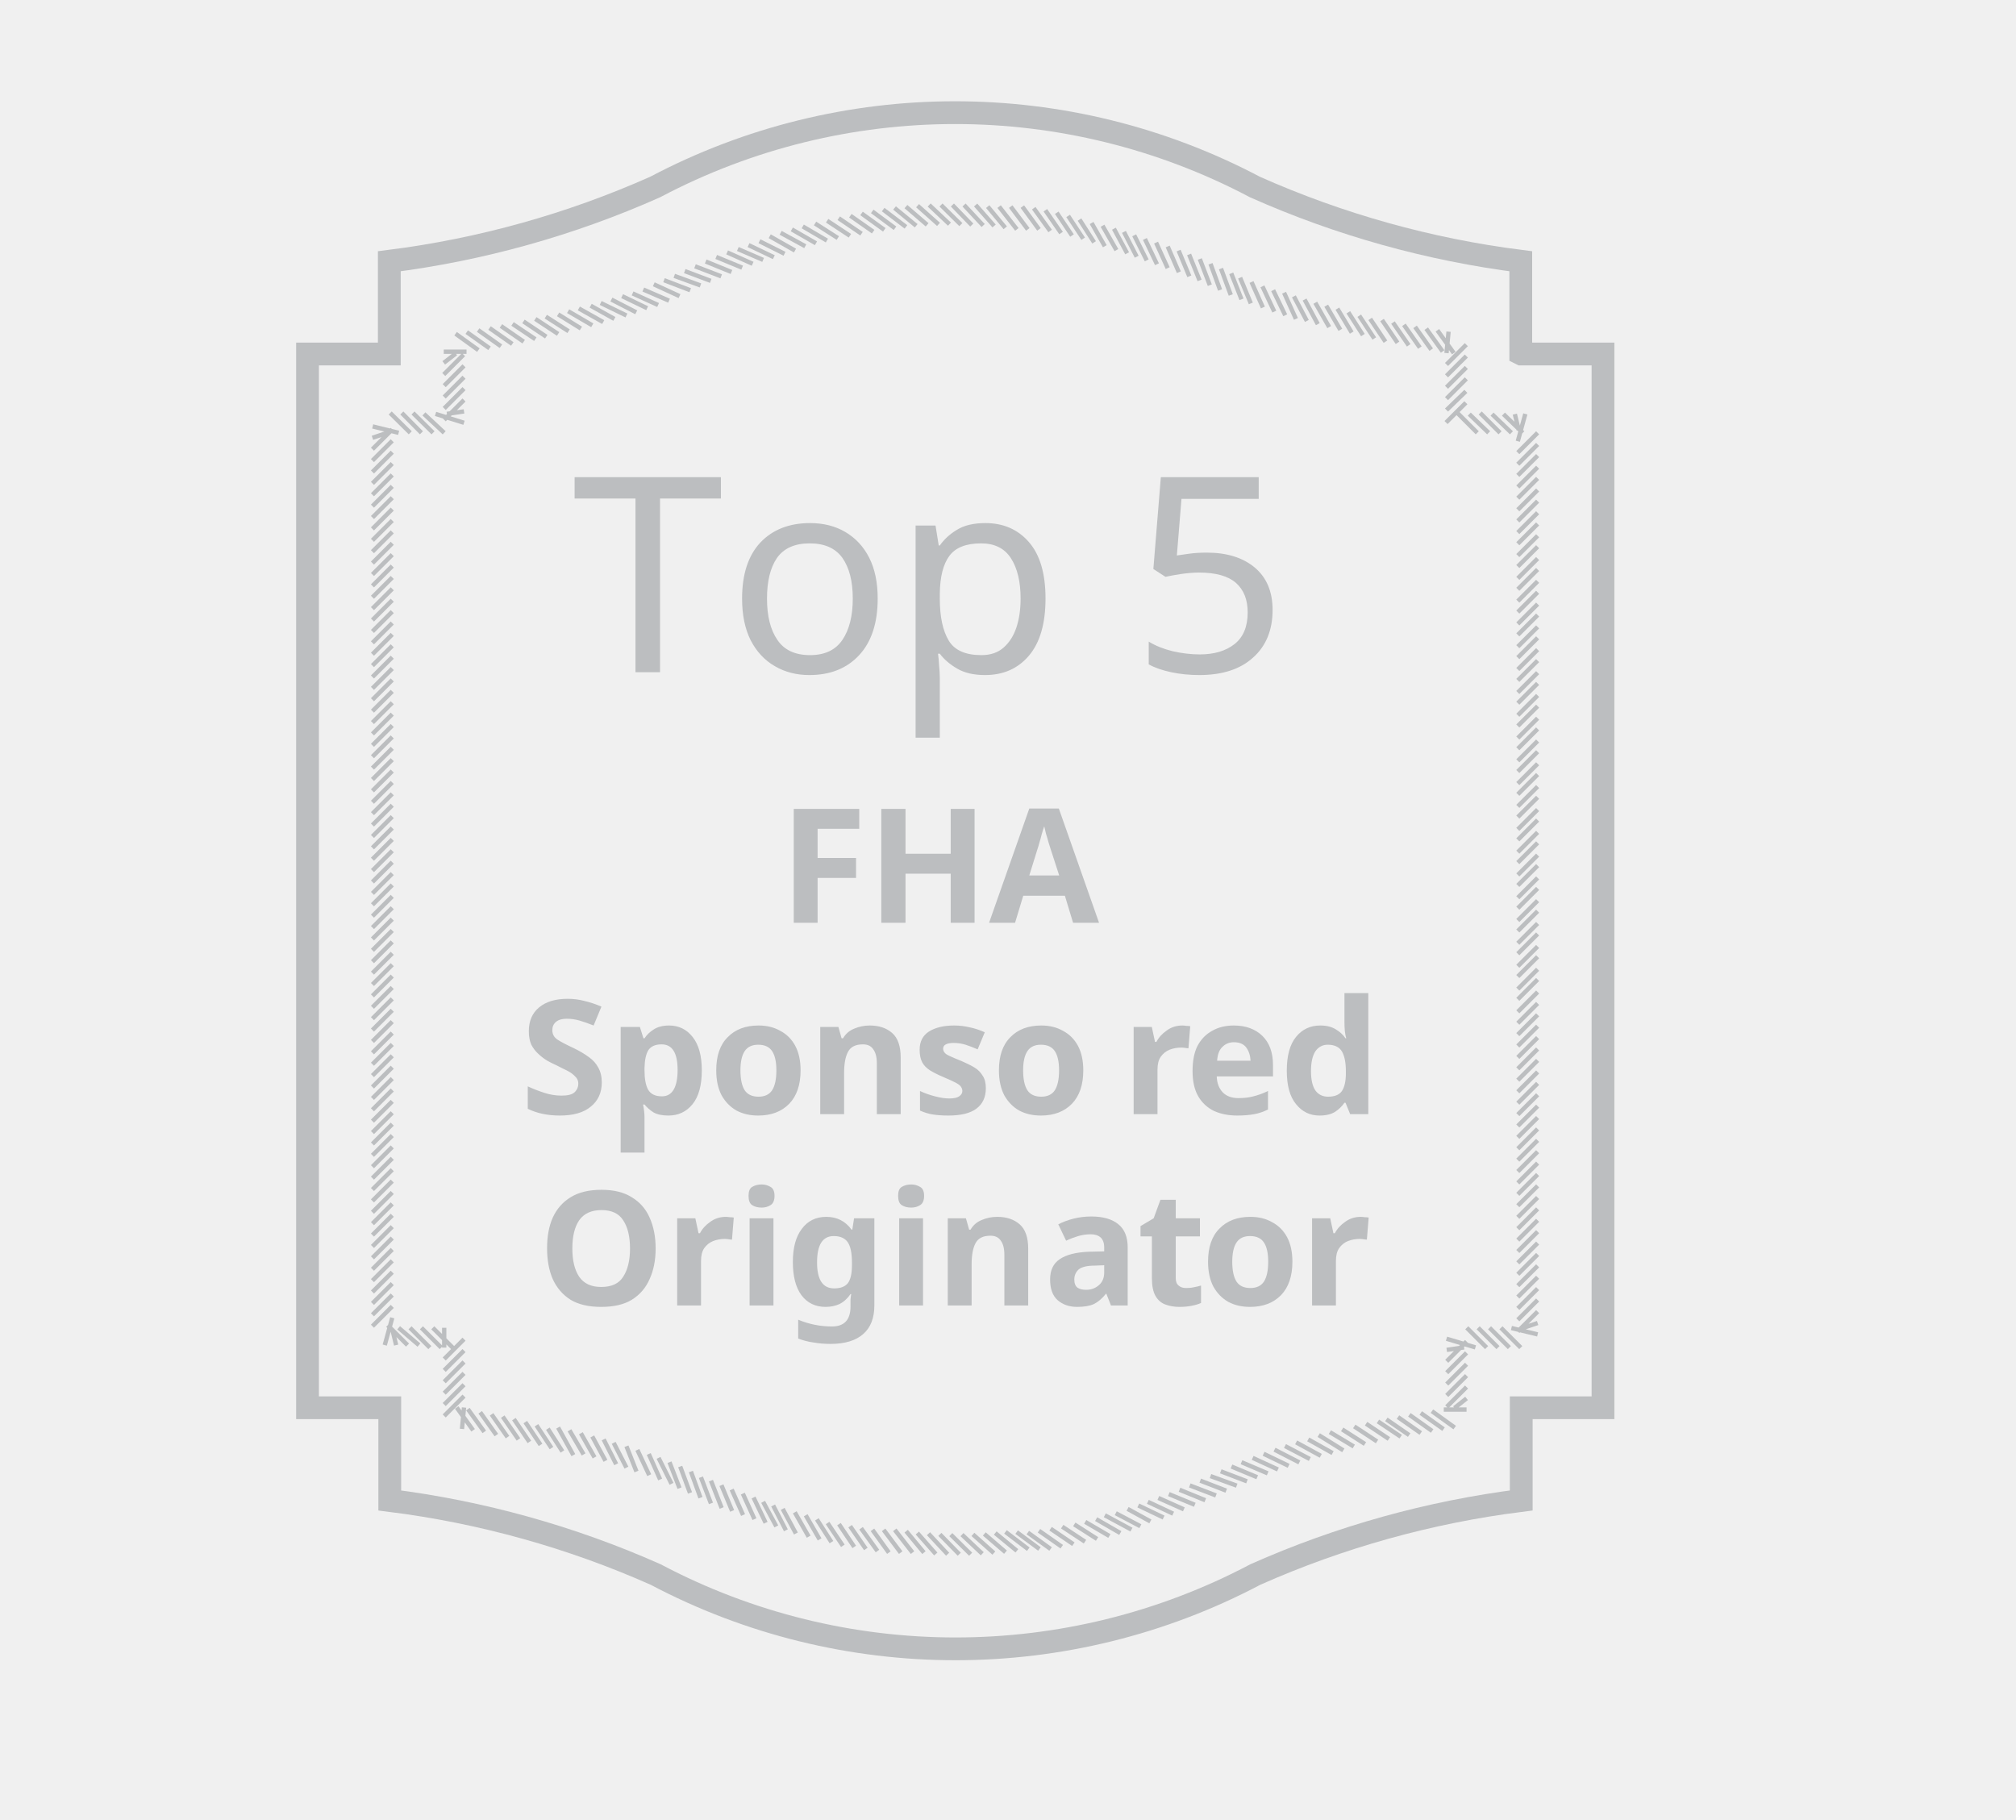
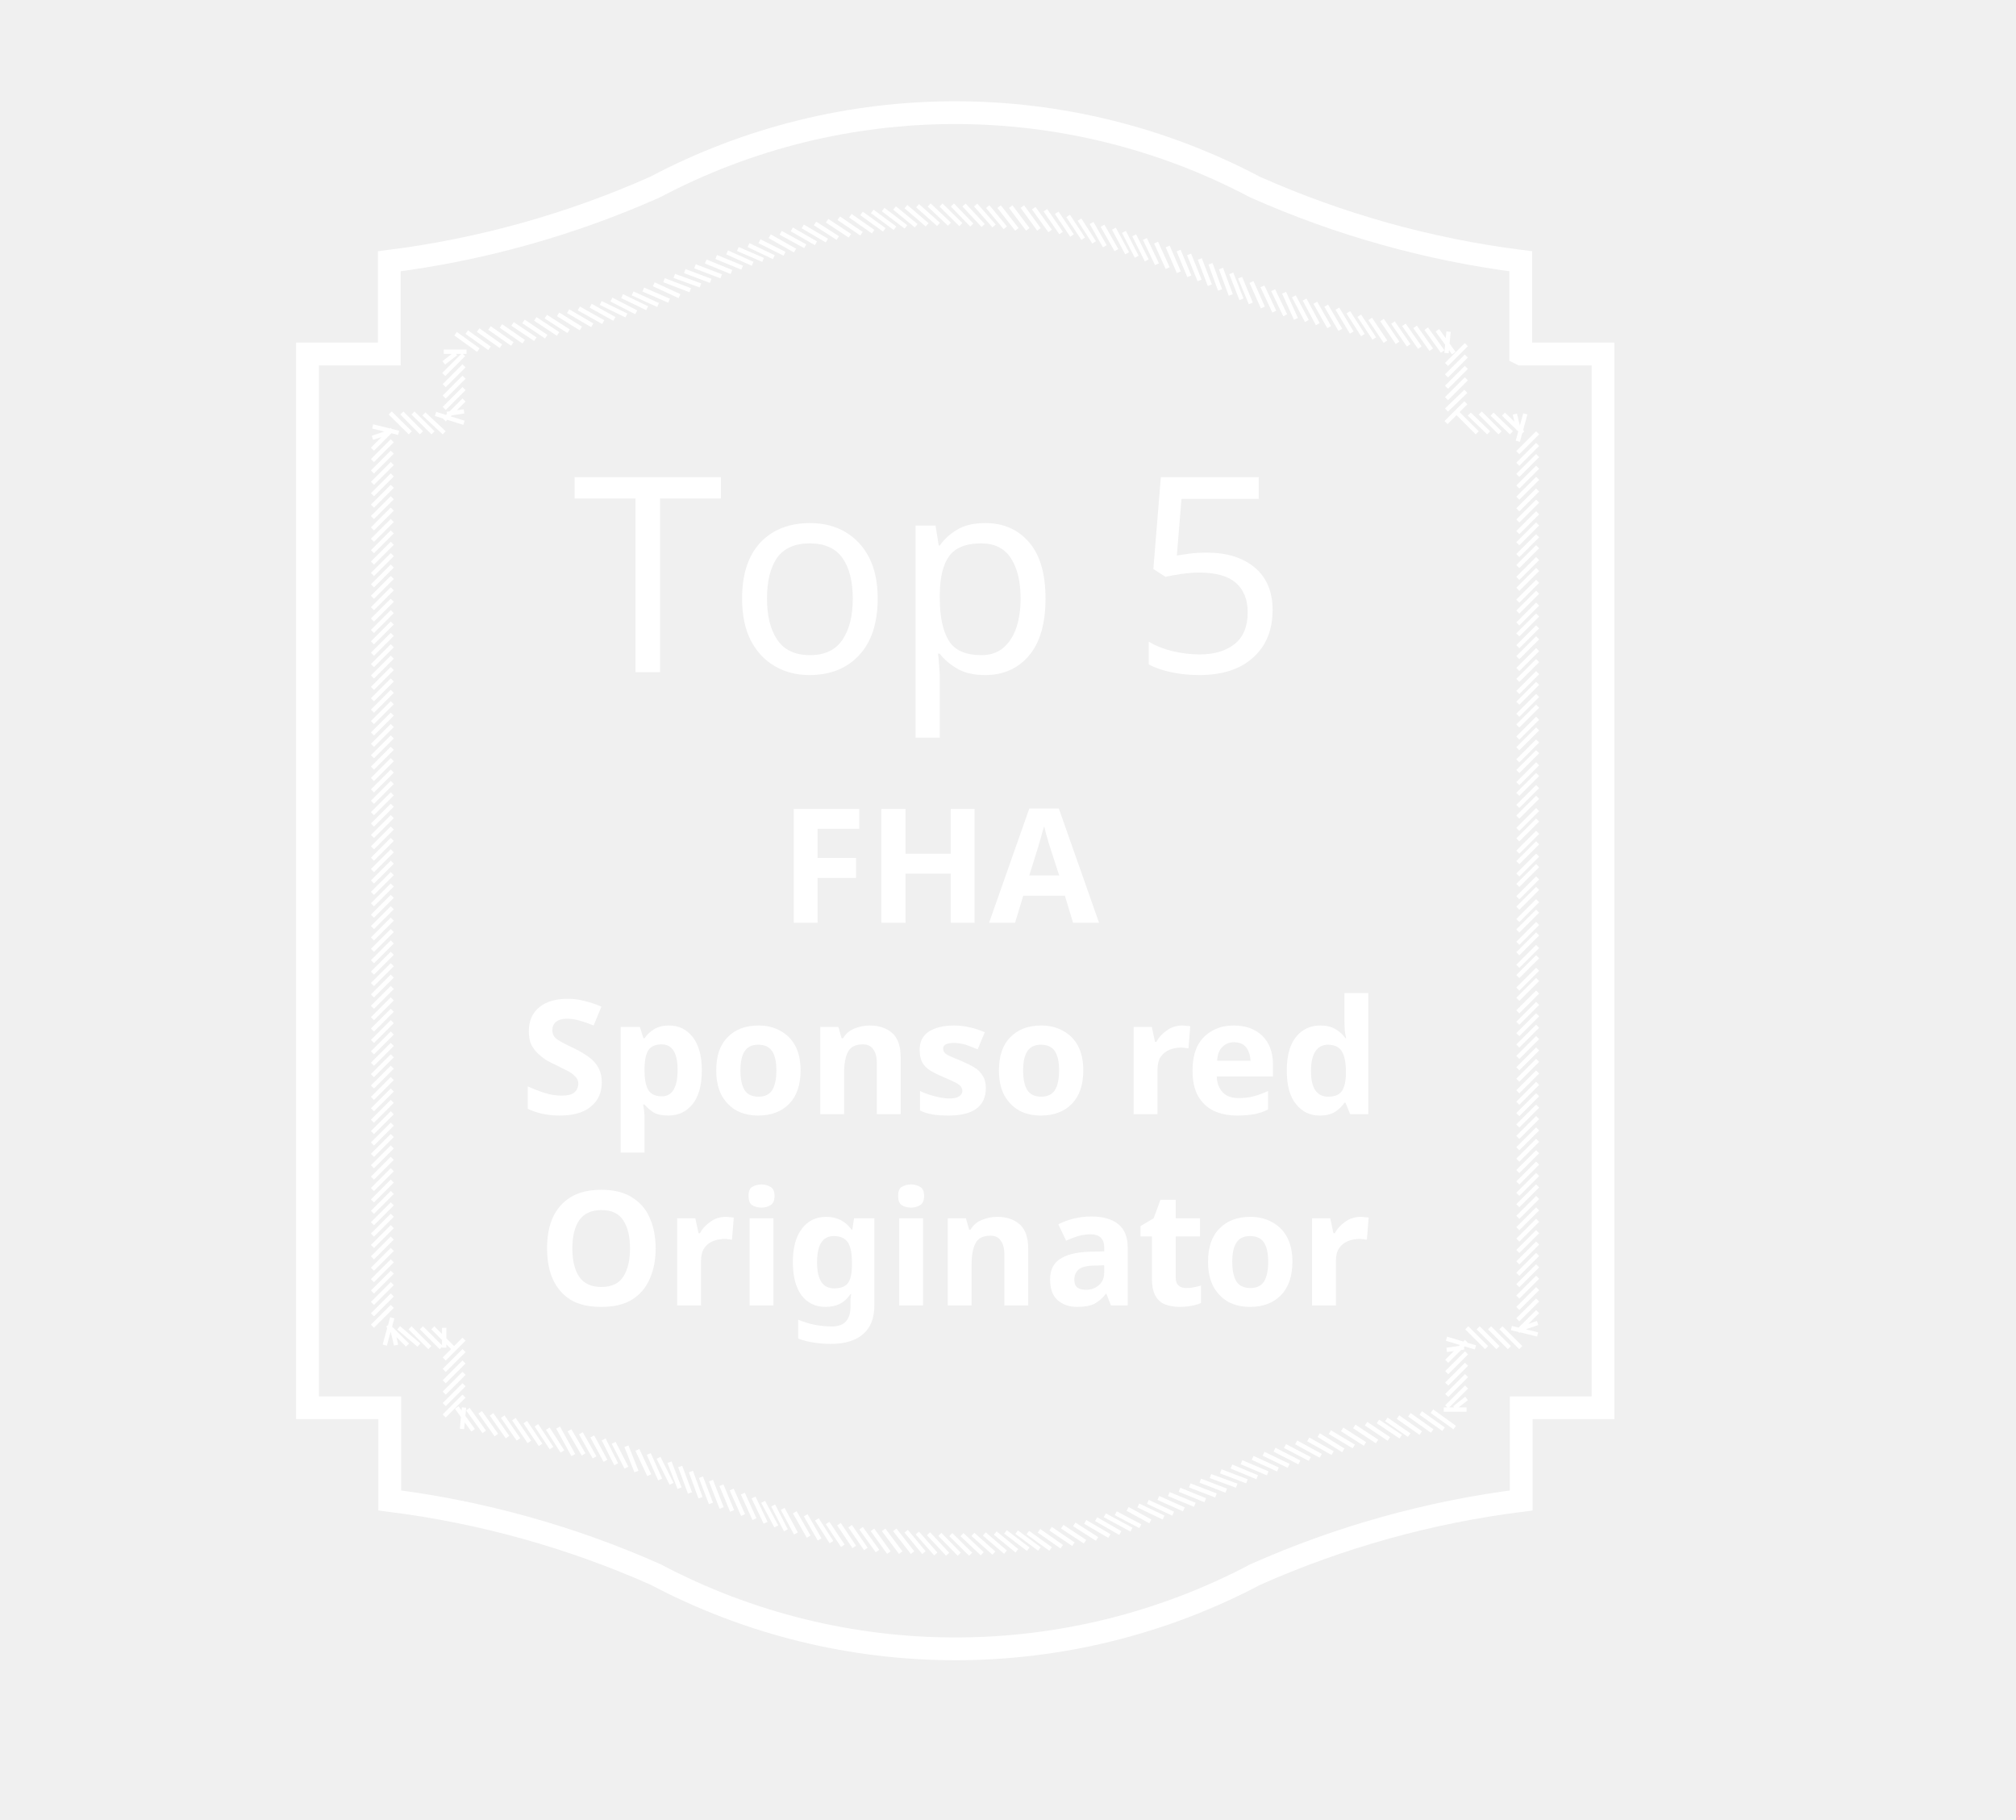
<svg xmlns="http://www.w3.org/2000/svg" id="Layer_1" data-name="Layer 1" viewBox="0 0 88.5 79.87">
  <defs>
-     <style>.cls-1{font-size:12px;}.cls-1,.cls-3{fill:#bcbec0;font-family:Gotham;}.cls-2{letter-spacing:-1px;}.cls-3{font-size:7px;font-weight:700;}.cls-4,.cls-5,.cls-6{fill:none;}.cls-4,.cls-5{stroke:#bcbec0;stroke-miterlimit:10;}.cls-5{stroke-width:0.19px;}</style>
+     <style>.cls-1{font-size:12px;}.cls-1,.cls-3{fill:#ffffff;font-family:Gotham;}.cls-2{letter-spacing:-1px;}.cls-3{font-size:7px;font-weight:700;}.cls-4,.cls-5,.cls-6{fill:none;}.cls-4,.cls-5{stroke:#ffffff;stroke-miterlimit:10;}.cls-5{stroke-width:0.19px;}</style>
  </defs>
  <text class="cls-1" transform="translate(25.1 29.51)">
    <tspan class="cls-2">T</tspan>
    <tspan x="6.82" y="0">op 5 </tspan>
  </text>
  <text class="cls-3" transform="translate(34.22 40.51)">FHA </text>
  <text class="cls-3" transform="translate(51.76 40.51)"> </text>
  <text class="cls-3" transform="translate(22.84 48.91)">Sponso<tspan x="26.38" y="0">r</tspan>
    <tspan x="29.2" y="0">ed</tspan>
  </text>
  <text class="cls-3" transform="translate(23.61 57.31)">Origin<tspan x="22.19" y="0">a</tspan>
    <tspan x="26.3" y="0">t</tspan>
    <tspan x="29.11" y="0">or</tspan>
  </text>
  <path class="cls-4" d="M262.28,15.54h3.59V61.8h-3.59v4.07a41.54,41.54,0,0,0-11.67,3.25,28.18,28.18,0,0,1-26.33,0,41.53,41.53,0,0,0-11.67-3.25V61.8H209V15.54h3.59V11.47a41.53,41.53,0,0,0,11.67-3.26,28.18,28.18,0,0,1,26.33,0,41.54,41.54,0,0,0,11.67,3.26v4.06Z" transform="translate(-195.5)" />
  <path class="cls-5" d="M259.85,17.68l-0.87.87m0.87-1.37L259,18m0.87-1.37-0.87.87m0.87-1.37L259,17m0.87-1.37-0.87.87m0.87-1.37L259,16m0.09-1.44-0.09.94m-0.4-1,0.72,1m-1.21-1.07,0.72,1m-1.21-1.08,0.71,1m-1.2-1.09,0.7,1m-1.18-1.1,0.69,1m-1.17-1.11,0.68,1M255.65,14l0.67,1m-1.15-1.14,0.66,1m-1.14-1.15,0.64,1m-1.12-1.16,0.63,1.05m-1.12-1.18,0.62,1.06m-1.1-1.19,0.61,1.07m-1.08-1.21,0.58,1.08m-1.05-1.22,0.57,1.08m-1-1.24L252.39,14m-1-1.26,0.53,1.1m-1-1.27,0.52,1.11m-1-1.3,0.5,1.12m-1-1.31,0.47,1.13M249.55,12L250,13.14m-0.9-1.35,0.43,1.16m-0.89-1.37,0.42,1.15m-0.89-1.36,0.44,1.15m-0.91-1.35,0.46,1.14M247.24,11l0.47,1.13m-0.95-1.31,0.49,1.13m-1-1.3,0.51,1.12m-1-1.28,0.53,1.11m-1-1.27,0.55,1.1m-1-1.25,0.56,1.09m-1-1.23,0.58,1.08m-1.08-1.21,0.61,1.07m-1.09-1.19L244,10.81m-1.11-1.17,0.64,1m-1.14-1.16,0.66,1m-1.16-1.14,0.67,1m-1.17-1.11,0.69,1m-1.2-1.09,0.72,1m-1.22-1.07,0.73,1m-1.24-1,0.75,1m-1.26-1,0.78,1m-1.28-1L239.63,10m-1.3-1,0.81,0.92M237.82,9l0.84,0.9M237.31,9l0.85,0.88M236.81,9l0.87,0.86M236.29,9l0.89,0.84m-1.4-.81,0.92,0.82m-1.43-.78,0.93,0.8m-1.43-.74,0.95,0.78m-1.45-.71,1,0.76m-1.48-.68,1,0.74m-1.47-.65,1,0.72m-1.49-.62,1,0.7m-1.51-.59,1,0.68m-1.51-.57,1,0.66m-1.53-.54,1,0.64m-1.54-.51,1.06,0.62m-1.54-.49,1.06,0.61m-1.55-.46,1.08,0.59m-1.56-.44L230.4,11m-1.56-.41,1.1,0.55m-1.58-.38,1.11,0.53m-1.58-.36L229,11.41m-1.58-.33,1.12,0.5m-1.6-.3,1.14,0.47m-1.6-.27,1.13,0.46m-1.6-.25,1.15,0.44m-1.6-.23,1.14,0.43m-1.6-.22,1.15,0.42m-1.6-.23,1.15,0.44m-1.6-.26L225.33,13m-1.59-.29,1.13,0.49m-1.6-.32,1.12,0.51M222.81,13l1.1,0.53m-1.57-.38,1.09,0.56m-1.56-.41L223,13.85m-1.57-.43L222.47,14m-1.56-.46,1.07,0.6m-1.54-.48,1.06,0.62M220,13.8L221,14.42m-1.54-.52,1,0.64M219,14l1,0.66m-1.52-.55,1,0.67M218,14.22l1,0.67m-1.51-.58,1,0.69m-1.5-.6,1,0.7m-1.5-.61,1,0.71m-1.5-.62,1,0.71m-1.49-.64,1,0.72m-1.52.07h1m-1,.49,0.53-.41m-0.53.92,0.87-.87M215,16.93l0.87-.87M215,17.43l0.87-.87M215,17.93l0.87-.87M215,18.43l0.87-.87m-0.75.61,0.75-.11m-1.25.11,1.25,0.39m-1.76-.39L215,19m-1.37-.87L214.51,19m-1.37-.87L214,19m-1.37-.87L213.51,19m-1.65-.28L213,19m-1.15.22,0.65-.22m-0.65.72,0.87-.87m-0.87,1.37,0.87-.87m-0.87,1.37,0.87-.87m-0.87,1.37,0.87-.87m-0.87,1.37,0.87-.87m-0.87,1.37,0.87-.87m-0.87,1.37,0.87-.87m-0.87,1.37,0.87-.87m-0.87,1.37,0.87-.87m-0.87,1.37,0.87-.87m-0.87,1.37,0.87-.87m-0.87,1.37,0.87-.87m-0.87,1.37,0.87-.87m-0.87,1.37,0.87-.87m-0.87,1.37,0.87-.87m-0.87,1.37,0.87-.87m-0.87,1.37,0.87-.87m-0.87,1.37,0.87-.87m-0.87,1.37,0.87-.87m-0.87,1.37,0.87-.87m-0.87,1.37,0.87-.87m-0.87,1.37,0.87-.87m-0.87,1.37,0.87-.87m-0.87,1.37,0.87-.87m-0.87,1.37,0.87-.87m-0.87,1.37,0.87-.87m-0.87,1.37,0.87-.87m-0.87,1.37,0.87-.87m-0.87,1.37,0.87-.87m-0.87,1.37,0.87-.87m-0.87,1.37,0.87-.87m-0.87,1.37,0.87-.87m-0.87,1.37,0.87-.87m-0.87,1.37,0.87-.87m-0.87,1.37,0.87-.87m-0.87,1.37,0.87-.87m-0.87,1.37,0.87-.87m-0.87,1.37,0.87-.87m-0.87,1.37,0.87-.87m-0.87,1.37,0.87-.87m-0.87,1.37,0.87-.87m-0.87,1.37,0.87-.87m-0.87,1.37,0.87-.87m-0.87,1.37,0.87-.87m-0.87,1.37,0.87-.87m-0.87,1.37,0.87-.87m-0.87,1.37,0.87-.87m-0.87,1.37,0.87-.87m-0.87,1.37,0.87-.87m-0.87,1.37,0.87-.87m-0.87,1.37,0.87-.87m-0.87,1.37,0.87-.87m-0.87,1.37,0.87-.87m-0.87,1.37,0.87-.87m-0.87,1.37,0.87-.87m-0.87,1.37,0.87-.87m-0.87,1.37,0.87-.87m-0.87,1.37,0.87-.87m-0.87,1.37,0.87-.87m-0.87,1.37,0.87-.87m-0.87,1.37,0.87-.87m-0.87,1.37,0.87-.87m-0.87,1.37,0.87-.87m-0.87,1.37,0.87-.87m-0.87,1.37,0.87-.87m-0.87,1.37,0.87-.87m-0.87,1.37,0.87-.87m-0.87,1.37,0.87-.87m-0.87,1.37,0.87-.87m-0.87,1.37,0.87-.87m-0.87,1.37,0.87-.87m-0.87,1.37,0.87-.87m-0.87,1.37,0.87-.87m-0.87,1.37,0.87-.87m-0.87,1.37,0.87-.87m-0.87,1.37,0.87-.87m-0.87,1.37,0.87-.87m-0.87,1.37,0.87-.87m-0.33,1.7,0.33-1.2m0.17,1.2-0.17-.7m0.67,0.7-0.87-.87m1.37,0.87L213,58.29m1.37,0.87-0.87-.87m1.37,0.87L214,58.29m1.37,0.87-0.87-.87m0.5,0.87V58.29m0,1.37,0.87-.87M215,60.16l0.87-.87M215,60.66l0.87-.87M215,61.16l0.87-.87M215,61.66l0.87-.87M215,62.16l0.87-.87m-0.09,1.44,0.09-.94m0.4,1-0.72-1m1.21,1.07-0.72-1M217.29,63l-0.71-1m1.2,1.09-0.7-1m1.18,1.1-0.69-1m1.17,1.11-0.68-1m1.17,1.13-0.67-1m1.15,1.14-0.66-1m1.14,1.15-0.64-1m1.12,1.16L220,62.67m1.12,1.18-0.62-1.06m1.1,1.19L221,62.92m1.08,1.21-0.58-1.07m1.05,1.22L222,63.19m1,1.24-0.56-1.09m1,1.26L223,63.49m1,1.27-0.52-1.11m1,1.3-0.5-1.12m1,1.31L224.41,64m0.92,1.33-0.44-1.14m0.9,1.35-0.43-1.16m0.89,1.37-0.42-1.15M226.71,66l-0.44-1.15m0.91,1.35L226.71,65m0.93,1.33-0.47-1.13m0.95,1.31-0.5-1.12m1,1.3-0.51-1.12m1,1.28-0.53-1.11m1,1.27L229,65.93m1,1.25-0.56-1.09m1,1.23-0.58-1.08M231,67.46l-0.61-1.07m1.09,1.19-0.61-1.06M232,67.7l-0.64-1m1.14,1.16-0.67-1M233,67.91l-0.67-1M233.51,68l-0.69-1m1.2,1.09-0.72-1m1.22,1.07-0.72-1m1.24,1-0.75-1m1.27,1-0.78-1m1.28,1-0.78-.94m1.3,1-0.81-.92m1.33,0.93-0.84-.9m1.35,0.9-0.85-.87m1.35,0.87-0.87-.86m1.38,0.84-0.89-.84m1.4,0.81-0.92-.82m1.43,0.78-0.93-.8m1.43,0.74-0.95-.78m1.45,0.71-1-.76M241.13,68l-1-.74M241.62,68l-1-.72m1.49,0.62-1-.7m1.51,0.59-1-.68m1.51,0.57-1-.66m1.53,0.54-1-.64m1.54,0.51-1.06-.62m1.54,0.49-1.06-.61m1.55,0.46L244,66.52M245.56,67l-1.08-.57M246,66.79L245,66.24m1.58,0.38-1.11-.53M247,66.45l-1.11-.52m1.58,0.33-1.12-.5m1.6,0.3-1.14-.47m1.6,0.27-1.13-.46m1.6,0.25-1.15-.44m1.6,0.23L248.19,65m1.6,0.22-1.15-.42m1.6,0.23-1.15-.44m1.6,0.26-1.13-.47m1.59,0.3L250,64.19m1.6,0.32L250.49,64m1.58,0.35-1.1-.53m1.57,0.38-1.09-.56M253,64.05l-1.09-.57m1.57,0.43-1.08-.59M254,63.79l-1.07-.6m1.54,0.48L253.39,63m1.54,0.5-1.05-.63m1.54,0.52-1-.64m1.53,0.53-1-.66m1.52,0.55-1-.67m1.52,0.57-1-.67M257.36,63l-1-.69m1.51,0.6-1-.7m1.5,0.61-1-.71m1.5,0.63-1-.71m1.49,0.64-1-.72m1.52-.07h-1m1-.49-0.53.42m0.53-.92-0.87.87m0.87-1.37-0.87.87m0.87-1.37-0.87.87m0.87-1.37-0.87.87m0.87-1.37-0.87.87m0.76-.61-0.76.11m1.26-.11L259,58.77m1.76,0.39-0.87-.87m1.37,0.87-0.87-.87m1.37,0.87-0.87-.87m1.37,0.87-0.87-.87M263,58.58l-1.15-.28m1.15-.22-0.65.22m0.65-.72-0.87.87M263,57.07l-0.87.87M263,56.57l-0.87.87M263,56.07l-0.87.87M263,55.57l-0.87.87M263,55.07l-0.87.87M263,54.57l-0.87.87M263,54.07l-0.87.87M263,53.57l-0.87.87M263,53.07l-0.87.87M263,52.57l-0.87.87M263,52.06l-0.87.87M263,51.56l-0.87.87M263,51.06l-0.87.87M263,50.56l-0.87.87M263,50.06l-0.87.87M263,49.56l-0.87.87M263,49.06l-0.87.87M263,48.56l-0.87.87M263,48.06l-0.87.87M263,47.56l-0.87.87M263,47.06l-0.87.87M263,46.55l-0.87.87M263,46.05l-0.87.87M263,45.55l-0.87.87M263,45.05l-0.87.87M263,44.55l-0.87.87M263,44.05l-0.87.87M263,43.55l-0.87.87M263,43l-0.87.87M263,42.55l-0.87.87M263,42l-0.87.87M263,41.55l-0.87.87M263,41l-0.87.87M263,40.54l-0.87.87M263,40l-0.87.87M263,39.54l-0.87.87M263,39l-0.87.87M263,38.54l-0.87.87M263,38l-0.87.87M263,37.54l-0.87.87M263,37l-0.87.87M263,36.54l-0.87.87M263,36l-0.87.87M263,35.54l-0.87.87M263,35l-0.87.87M263,34.53l-0.87.87M263,34l-0.87.87M263,33.53l-0.87.87M263,33l-0.87.87M263,32.53l-0.87.87M263,32l-0.87.87M263,31.53l-0.87.87M263,31l-0.87.87M263,30.53l-0.87.87M263,30l-0.87.87M263,29.53l-0.87.87M263,29l-0.87.87M263,28.52l-0.87.87M263,28l-0.87.87M263,27.52l-0.87.87M263,27l-0.87.87M263,26.52l-0.87.87M263,26l-0.87.87M263,25.52l-0.87.87M263,25l-0.87.87M263,24.52l-0.87.87M263,24l-0.87.87M263,23.52l-0.87.87M263,23l-0.87.87M263,22.51l-0.87.87M263,22l-0.87.87M263,21.51l-0.87.87M263,21l-0.87.87M263,20.51l-0.87.87M263,20l-0.87.87M263,19.51l-0.87.87M263,19l-0.87.87m0.33-1.7-0.33,1.2M262,18.18l0.17,0.7m-0.67-.7L262.35,19M261,18.18L261.85,19m-1.37-.87L261.35,19M260,18.18L260.85,19m-1.37-.87L260.35,19" transform="translate(-195.5)" />
  <rect class="cls-6" width="88.5" height="79.87" />
</svg>
